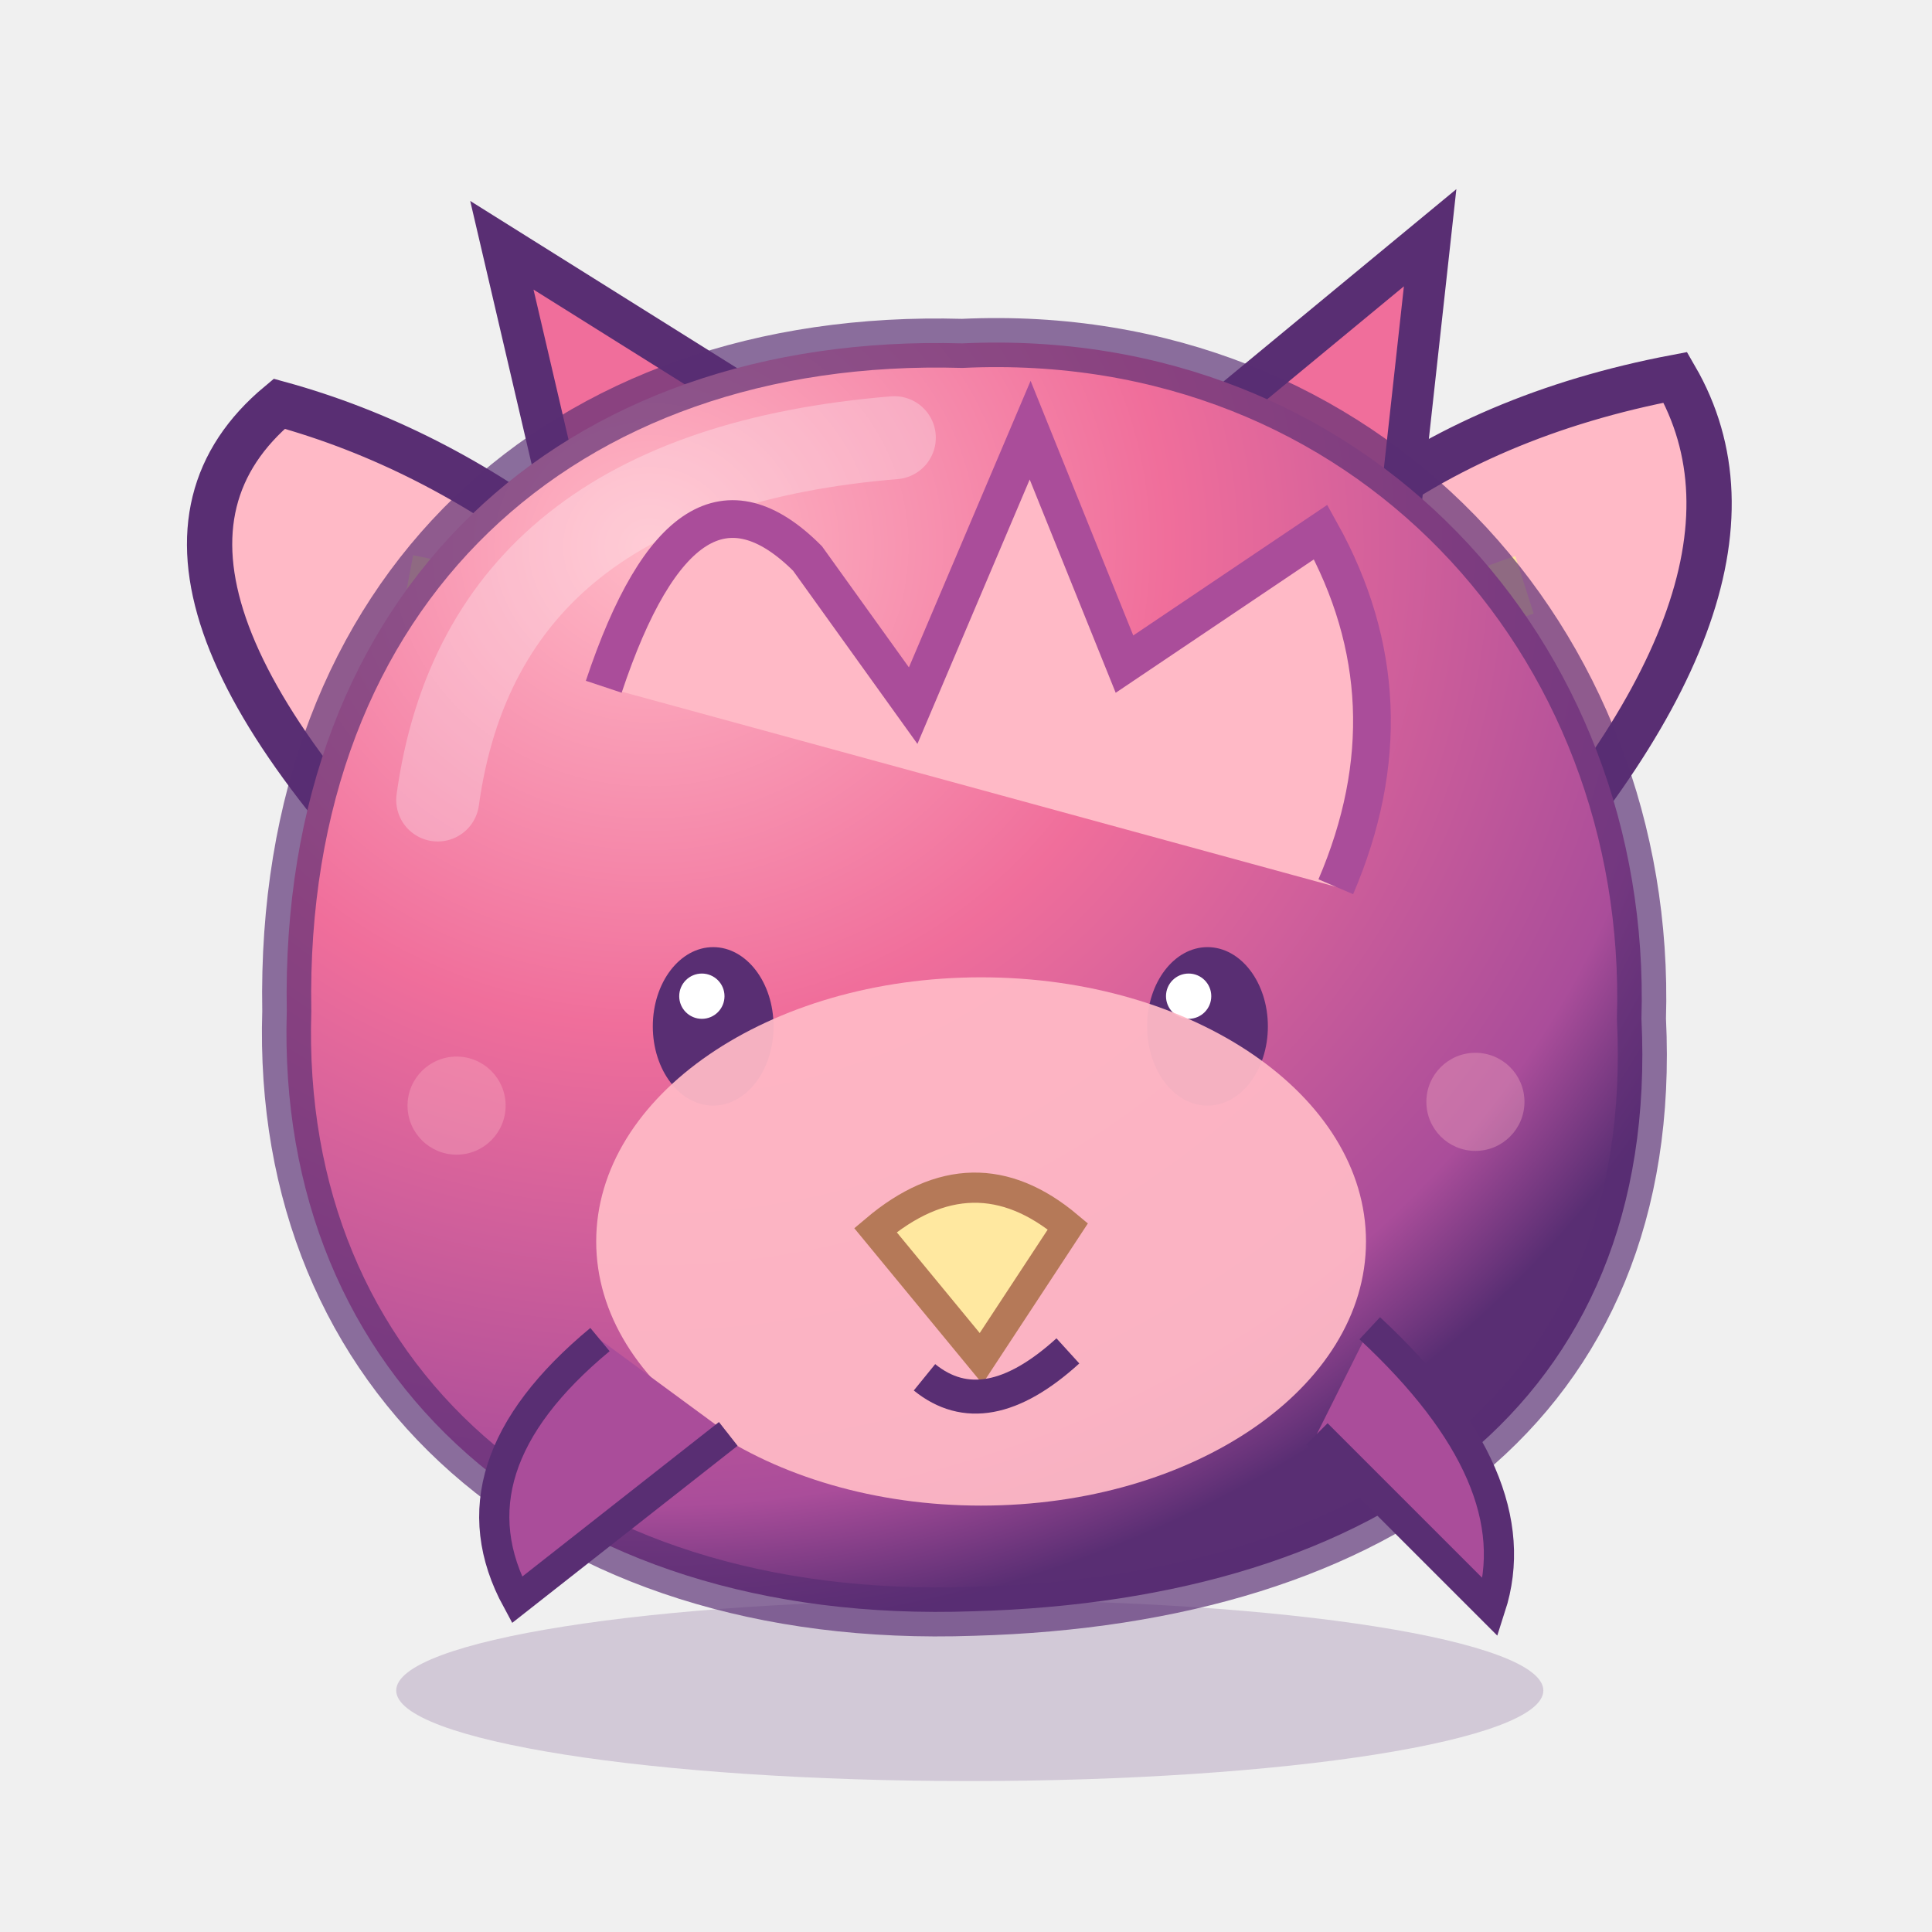
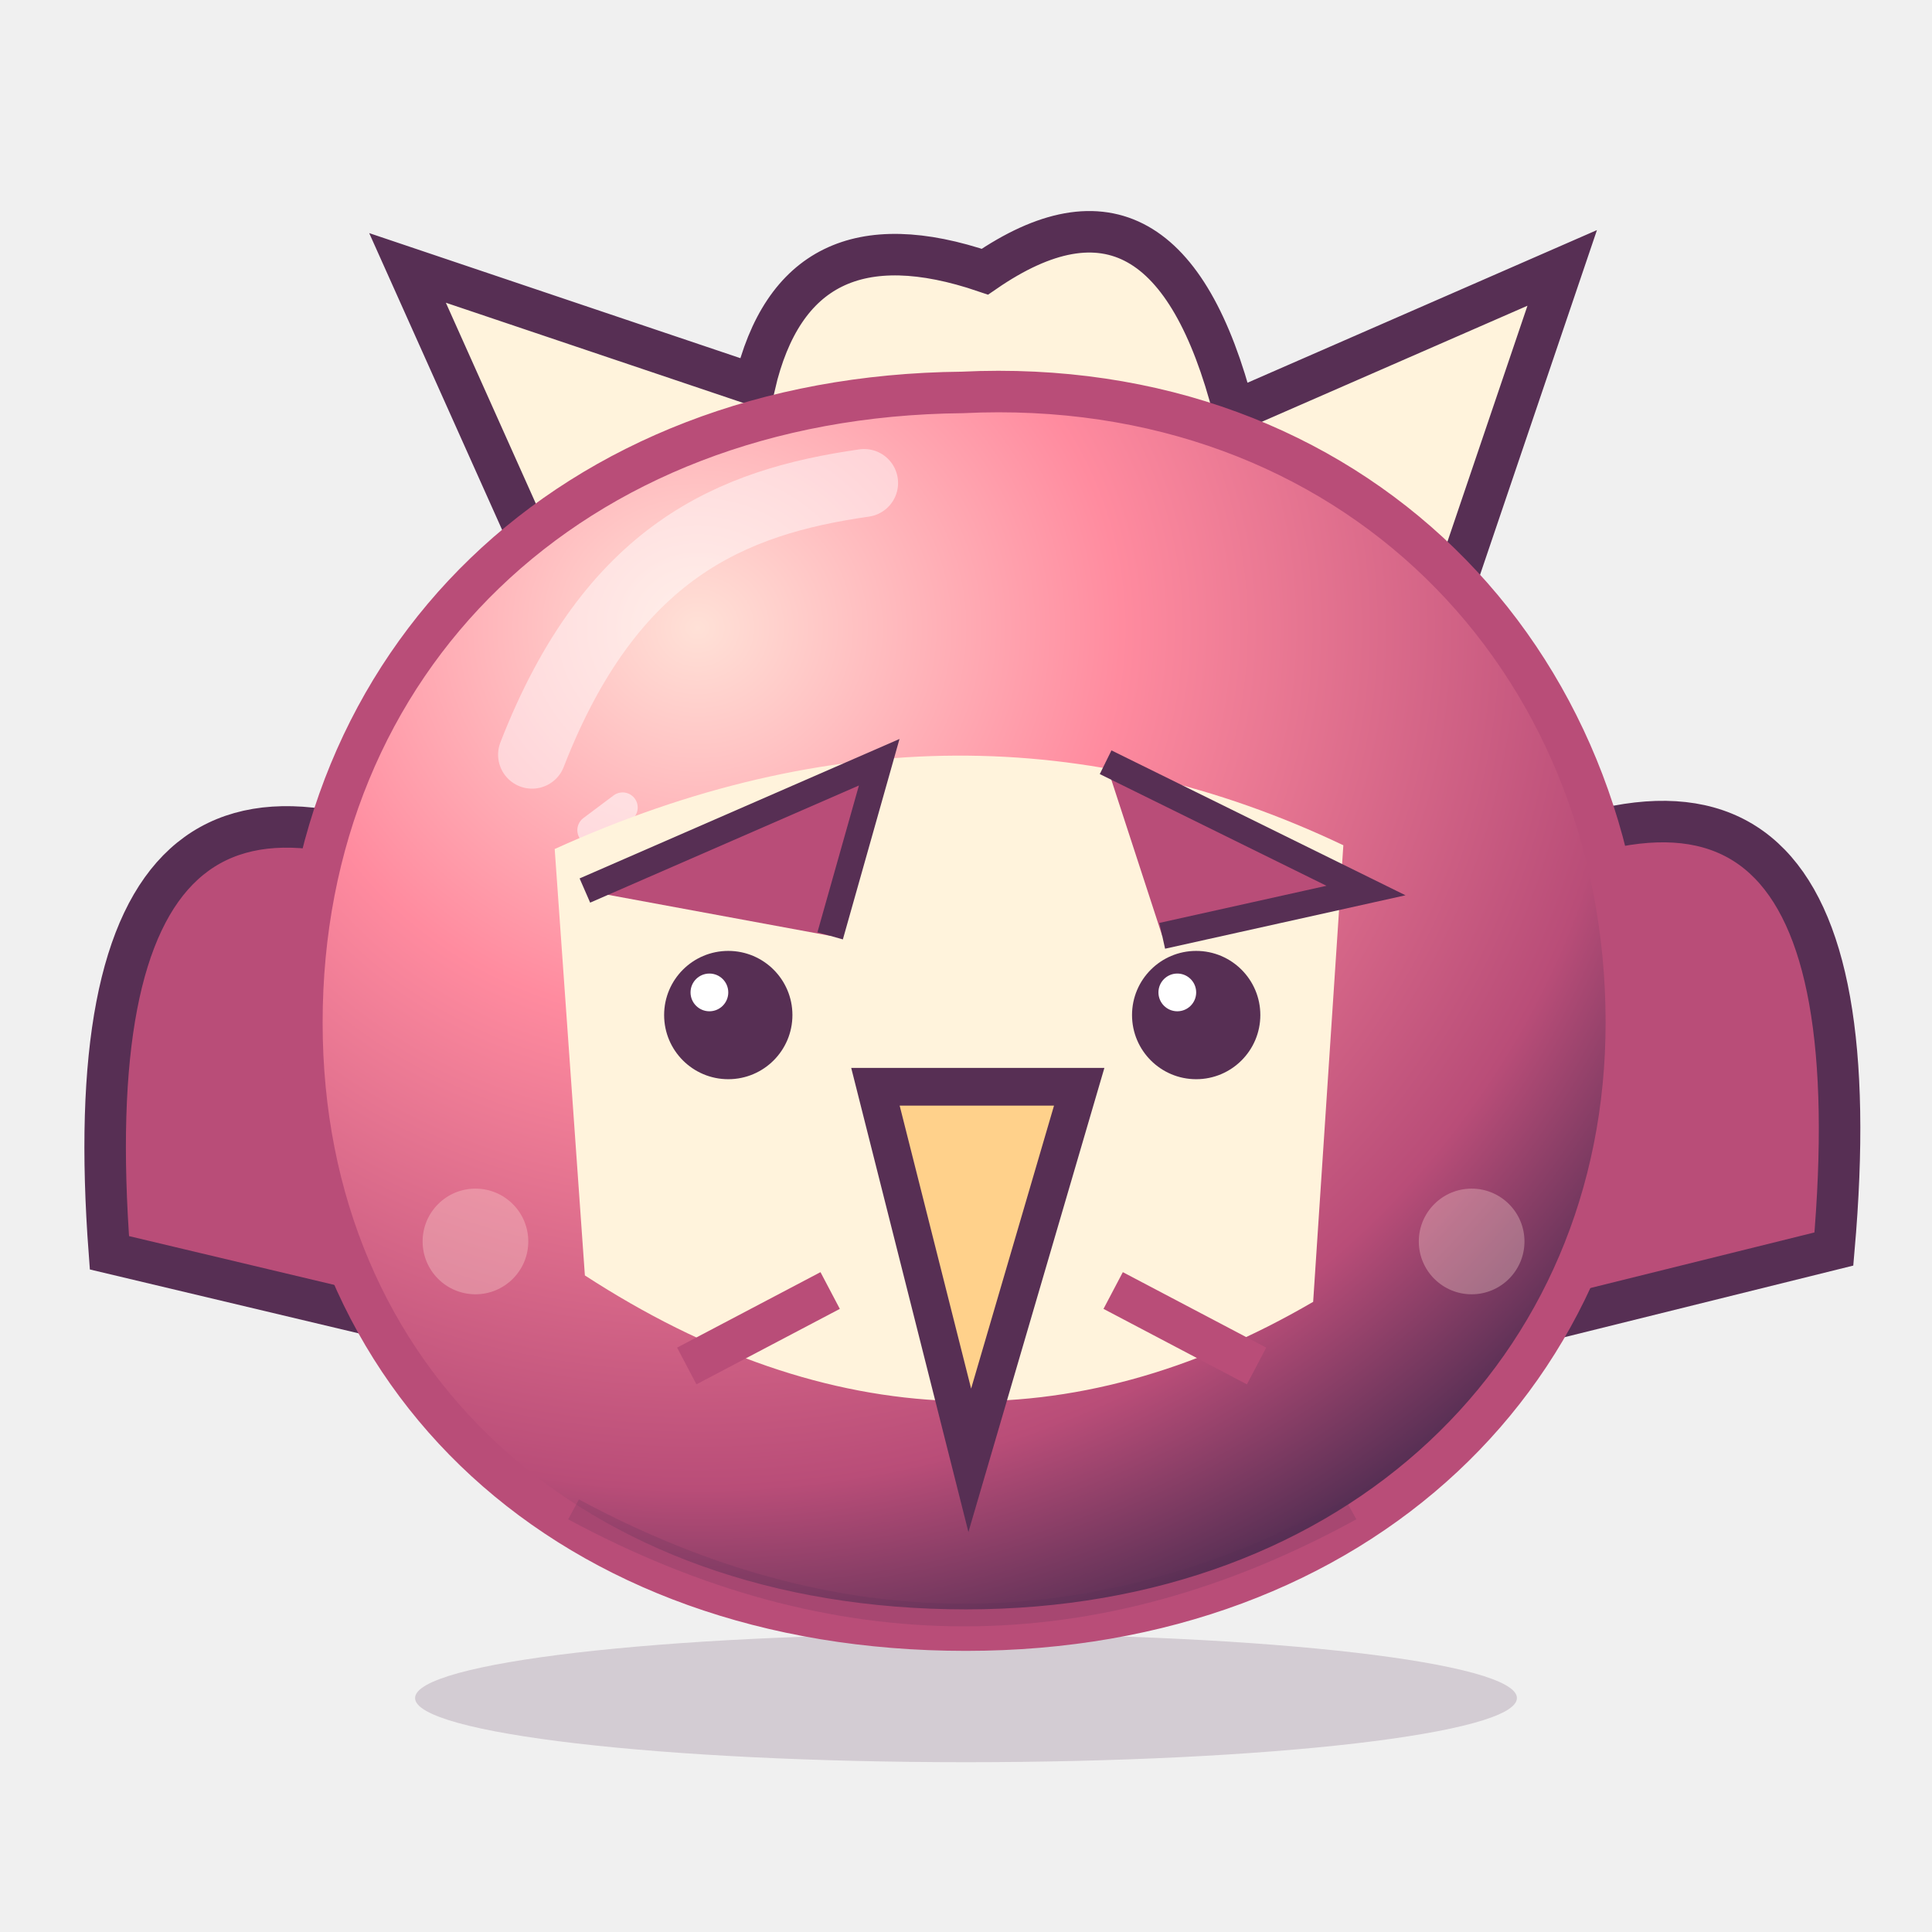
- <svg xmlns="http://www.w3.org/2000/svg" width="512" height="512" viewBox="0 0 512 512">
+ <svg xmlns="http://www.w3.org/2000/svg" width="256" height="256" viewBox="0 0 512 512">
  <defs>
-     <radialGradient id="fur" cx=".27" cy=".16" r=".86">
-       <stop stop-color="#FFB9C6" />
-       <stop offset=".44" stop-color="#F06E9B" />
-       <stop offset=".88" stop-color="#AA4D9A" />
-       <stop offset="1" stop-color="#592E73" />
+     <radialGradient id="coat" cx="30%" cy="19%" r="86%">
+       <stop stop-color="#FFE1D7" />
+       <stop offset=".37" stop-color="#FF8B9F" />
+       <stop offset=".81" stop-color="#B94D78" />
+       <stop offset="1" stop-color="#572F54" />
+     </radialGradient>
+     <radialGradient id="glow" cx="38%" cy="26%" r="68%">
+       <stop stop-color="#FFFFFF" stop-opacity=".34" />
+       <stop offset="1" stop-color="#FFFFFF" stop-opacity="0" />
    </radialGradient>
  </defs>
-   <ellipse cx="257" cy="448" rx="152" ry="24" fill="#592E73" opacity=".20" />
-   <path d="M124 252Q20 152 74 107Q154 129 217 217M388 250Q477 157 444 100Q344 119 303 207" fill="#FFB9C6" stroke="#592E73" stroke-width="12" />
-   <path d="M108 155Q161 165 208 235M404 155Q351 172 310 235" fill="none" stroke="#FFE8A0" stroke-width="16" />
-   <path d="M154 155L133 65 216 117M310 120L379 63 367 172" fill="#F06E9B" stroke="#592E73" stroke-width="11" />
-   <path d="M255 91C362 86 438 170 435 270C440 372 366 424 258 427C146 431 73 365 76 268C74 156 149 88 255 91Z" fill="url(#fur)" stroke="#592E73" stroke-opacity=".67" stroke-width="13" />
-   <path d="M116 212Q128 125 237 116" stroke="#FFFFFF" stroke-opacity=".27" stroke-linecap="round" stroke-width="22" fill="none" />
-   <ellipse cx="189" cy="272" rx="16" ry="21" fill="#592E73" />
-   <ellipse cx="320" cy="272" rx="16" ry="21" fill="#592E73" />
-   <circle cx="186" cy="264" r="6" fill="#FFF" />
-   <circle cx="315" cy="264" r="6" fill="#FFF" />
-   <path d="M160 182Q182 116 214 148L242 187 273 114 298 176 350 141Q375 186 354 235" fill="#FFB9C6" stroke="#AA4D9A" stroke-width="10" />
-   <ellipse cx="260" cy="329" rx="102" ry="70" fill="#FFB9C6" opacity=".94" />
-   <path d="M232 326Q258 304 283 325L260 360Z" fill="#FFE8A0" stroke="#B57958" stroke-width="8" />
-   <path d="M245 365Q261 378 283 358" stroke="#592E73" fill="none" stroke-width="9" />
-   <path d="M159 355Q118 389 137 424L193 380M349 380L395 426Q406 392 363 352" fill="#AA4D9A" stroke="#592E73" stroke-width="8" />
-   <circle cx="121" cy="293" r="13" fill="#FFB9C6" opacity=".32" />
-   <circle cx="391" cy="292" r="13" fill="#FFB9C6" opacity=".32" />
+   <ellipse cx="256" cy="450" rx="146" ry="17" fill="#572F54" opacity=".19" />
+   <path d="M132 238Q17 173 29 332L151 361M384 237Q500 171 486 331L361 362" fill="#B94D78" stroke="#572F54" stroke-width="11" />
+   <path d="M151 167l-43-96 92 31Q211 55 261 72Q309 39 327 109l87-38-39 115" fill="#FFF3DC" stroke="#572F54" stroke-width="11" />
+   <path d="M255 104C358 99 431 174 431 271C431 363 360 432 256 432C151 432 80 366 80 271C80 175 151 105 255 104Z" fill="url(#coat)" stroke="#B94D78" stroke-width="11" />
+   <path d="M141 200C162 146 194 133 229 128" stroke="#FFFFFF" stroke-opacity=".48" stroke-width="18" fill="none" stroke-linecap="round" />
+   <path d="M157 220L165 214" stroke="#FFFFFF" stroke-width="8" stroke-linecap="round" opacity=".55" />
+   <path d="M147 225Q255 176 356 224L348 345Q252 401 155 338Z" fill="#FFF3DC" />
+   <path d="M155 236l78-34-13 46m73-46 69 34-54 12" fill="#B94D78" stroke="#572F54" stroke-width="7" />
+   <circle cx="193" cy="269" r="17" fill="#572F54" />
+   <circle cx="317" cy="269" r="17" fill="#572F54" />
+   <circle cx="188" cy="263" r="5" fill="white" />
+   <circle cx="312" cy="263" r="5" fill="white" />
+   <path d="M232 288l54 0-29 99Z" fill="#FFD18B" stroke="#572F54" stroke-width="10" />
+   <path d="M220 342l-38 20m113-20 38 20" stroke="#B94D78" stroke-width="11" />
+   <path d="M152 400Q256 456 358 400" stroke="#572F54" stroke-opacity=".18" stroke-width="6" fill="none" />
+   <circle cx="126" cy="329" r="14" fill="#FFE1D7" opacity=".32" />
+   <circle cx="390" cy="329" r="14" fill="#FFE1D7" opacity=".32" />
</svg>
